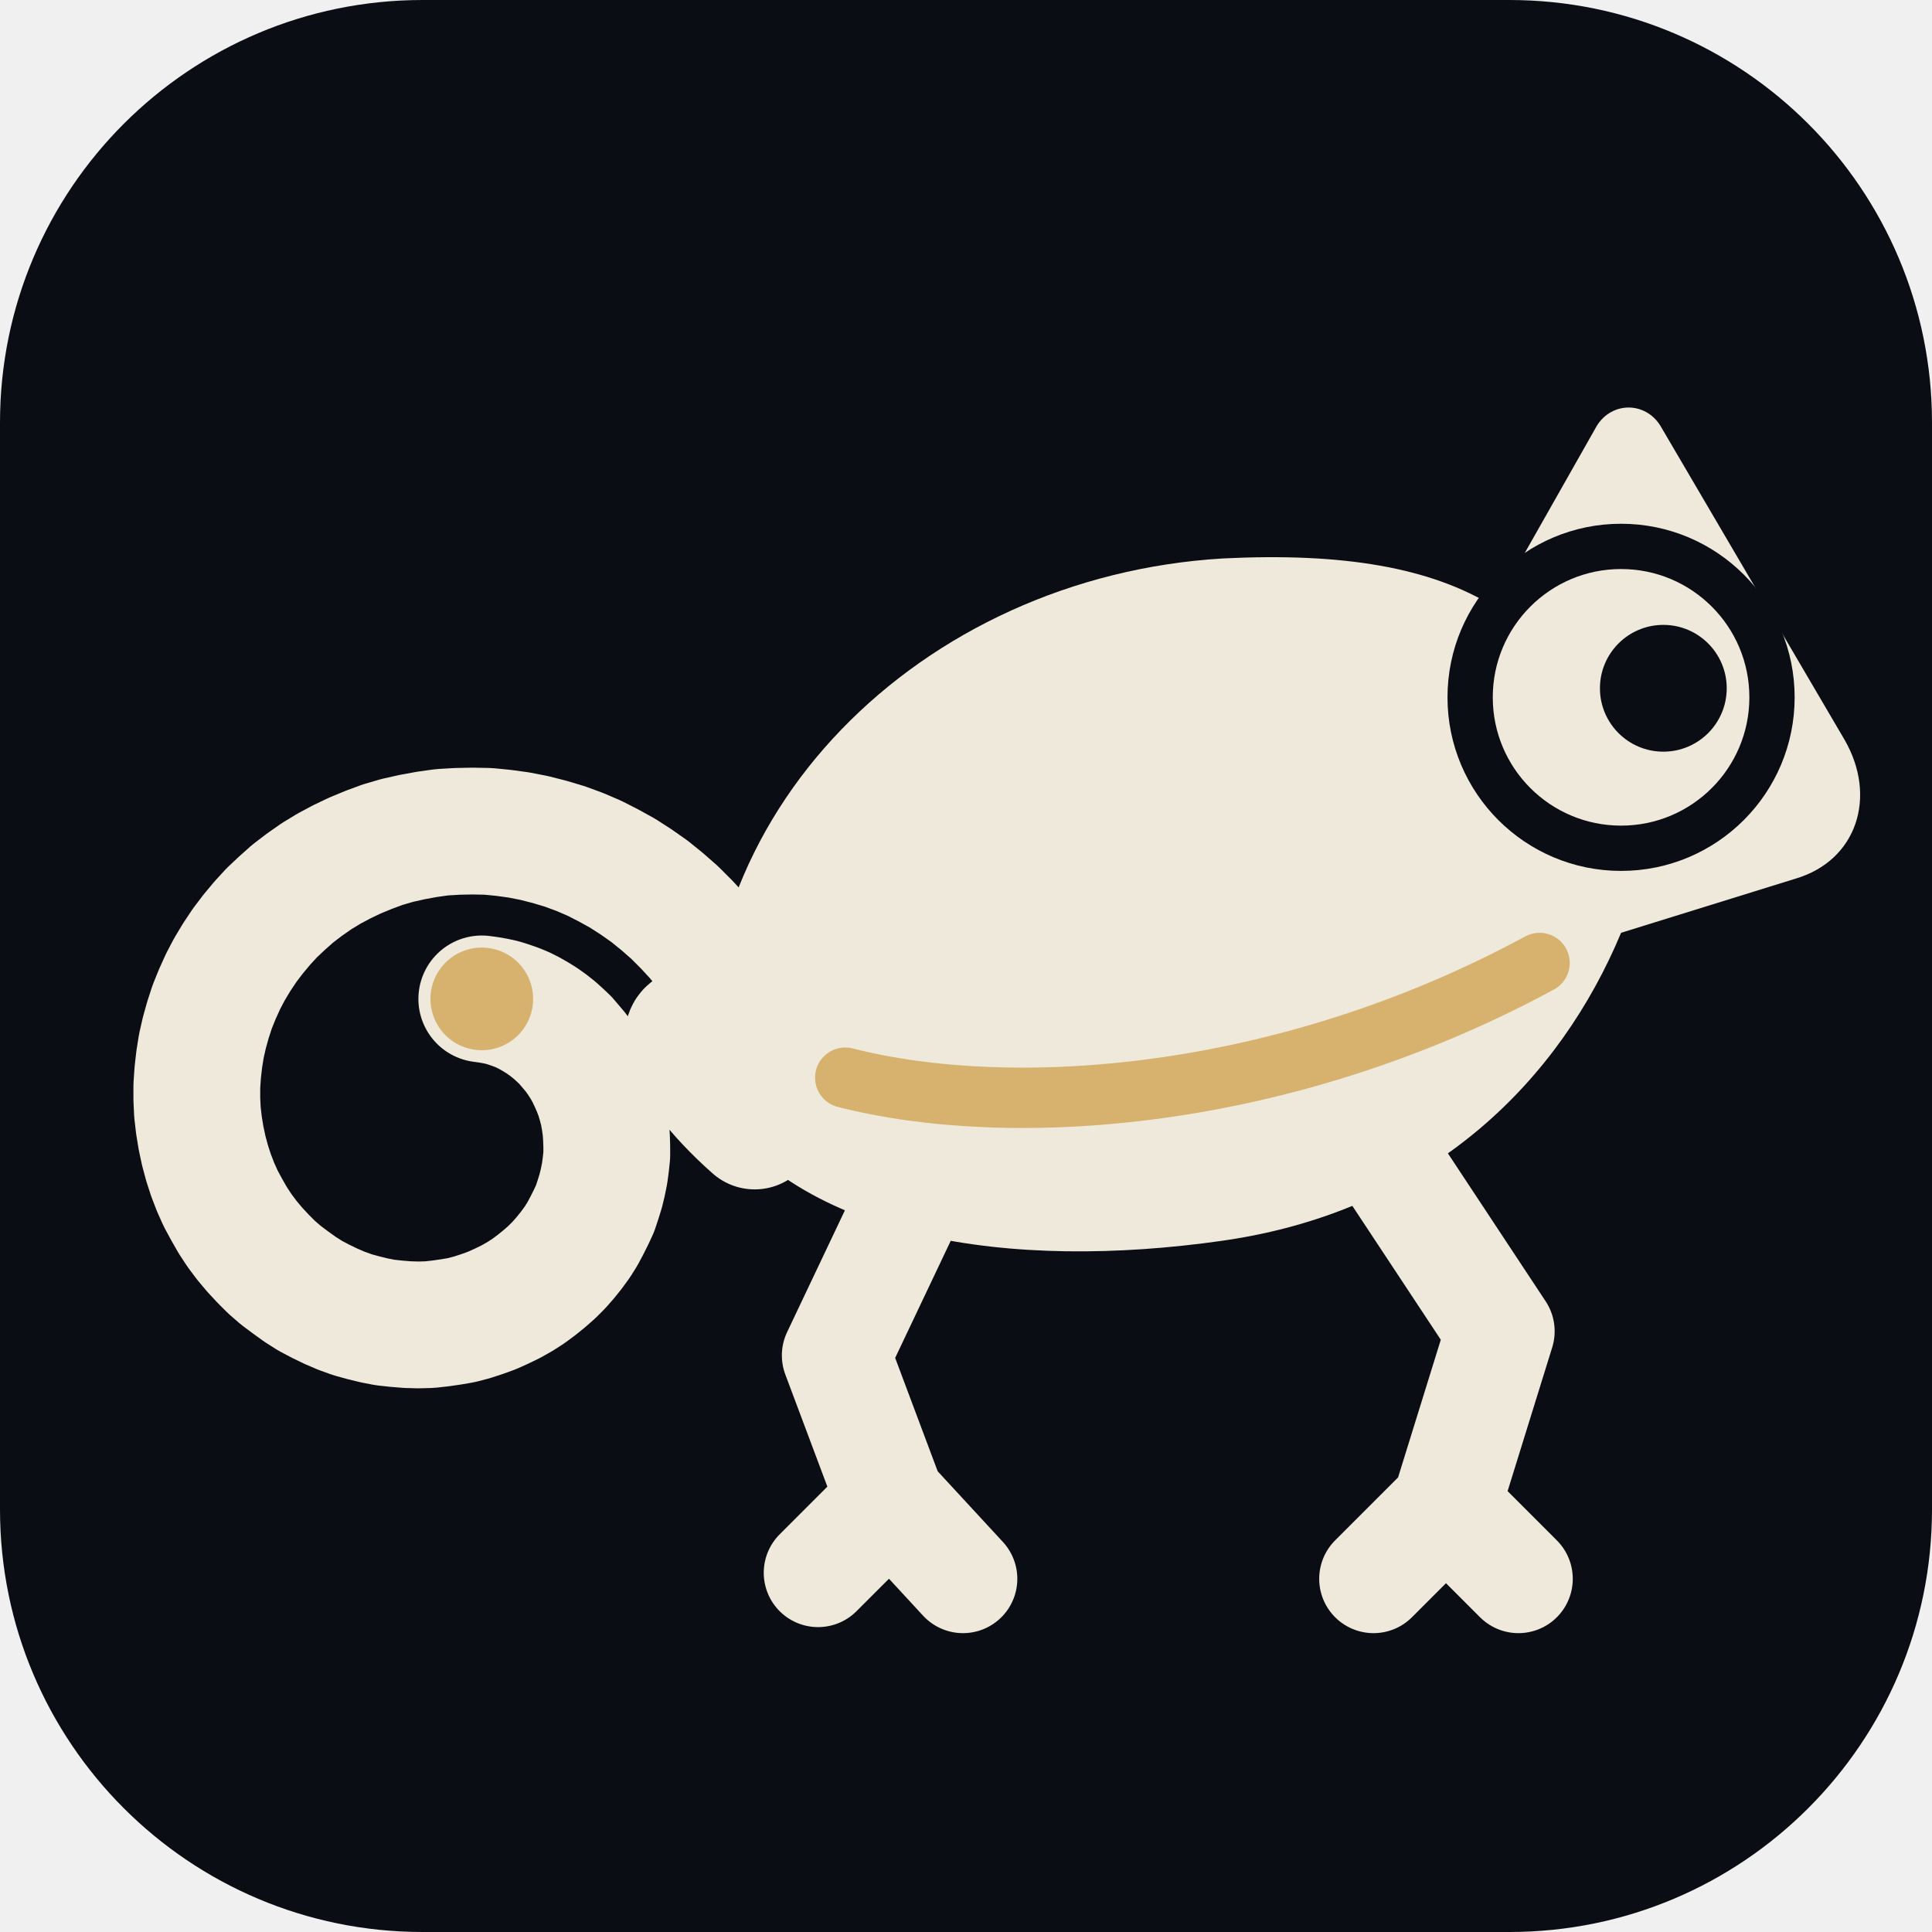
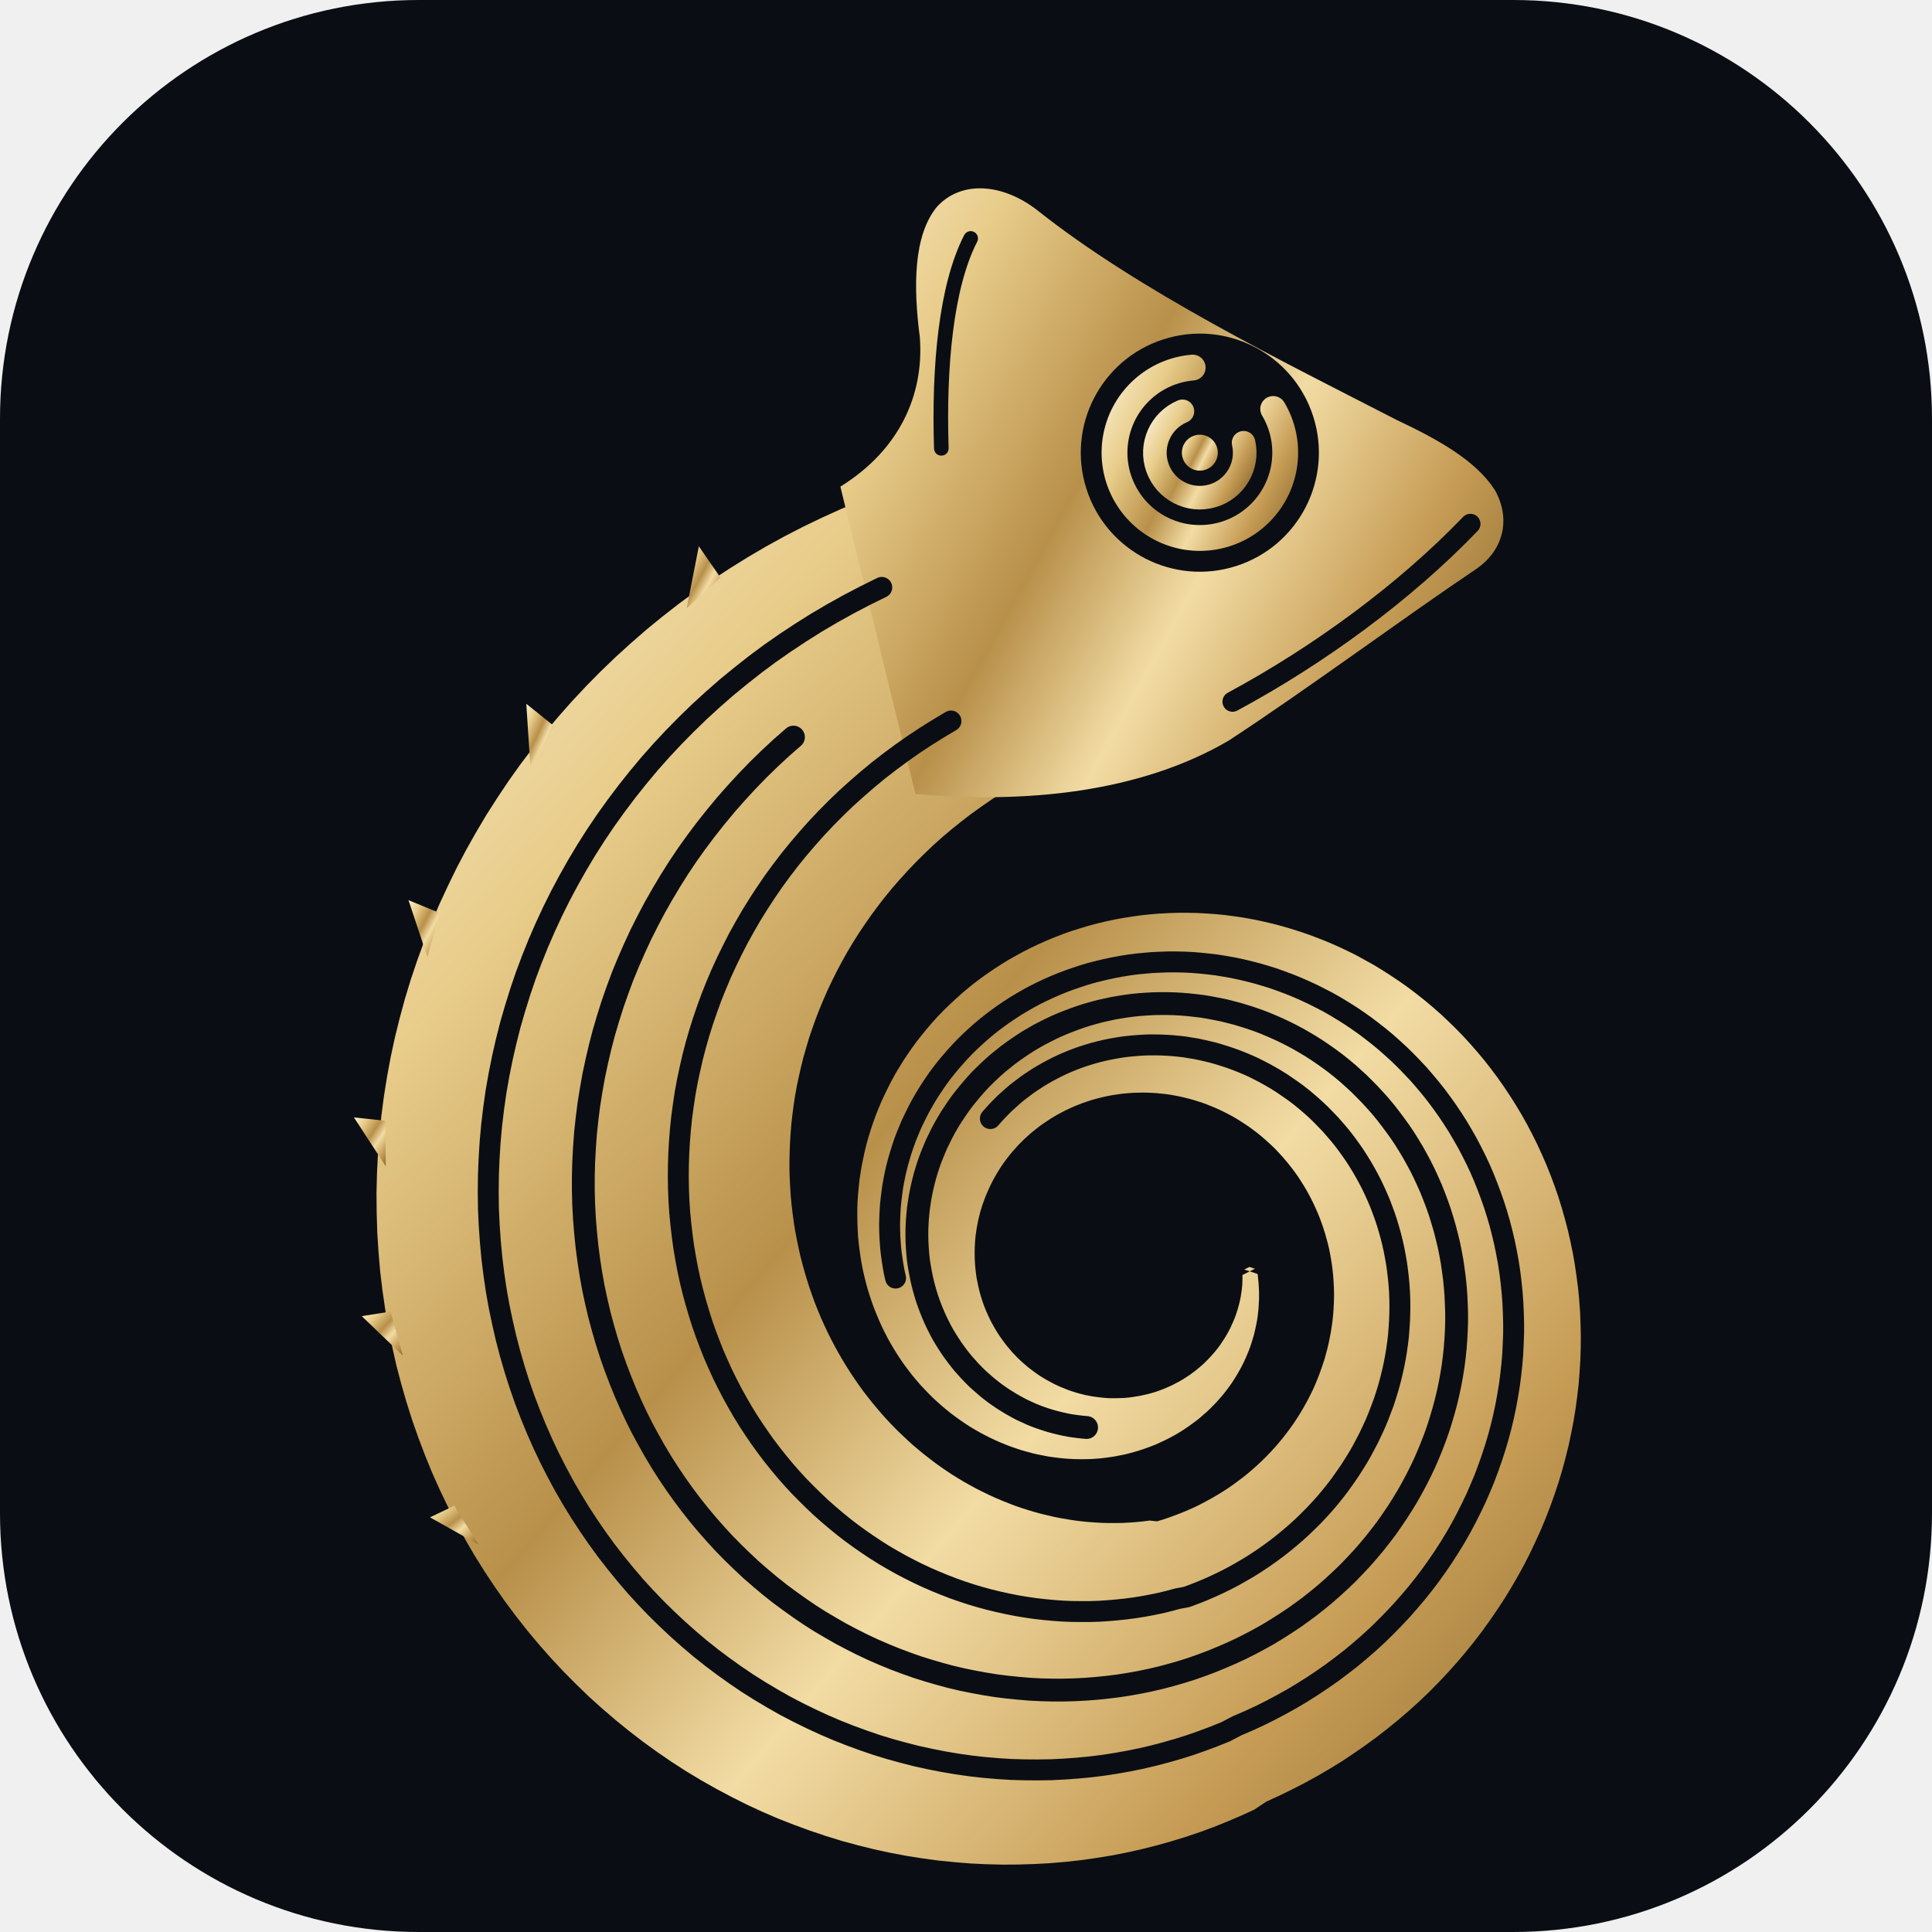
- <svg xmlns="http://www.w3.org/2000/svg" viewBox="0 0 64 64">
-   <rect width="64" height="64" rx="14" fill="#0A0E14" />
-   <g transform="translate(0.5 -1.5)">
-     <path d="M24.5 38.8C22 36.6 21 34 24.88 36.99L24.73 36.43L24.56 35.89L24.36 35.36L24.13 34.85L23.87 34.35L23.59 33.86L23.29 33.40L22.96 32.95L22.61 32.52L22.24 32.12L21.85 31.73L21.44 31.37L21.02 31.03L20.58 30.72L20.13 30.43L19.66 30.17L19.19 29.93L18.70 29.72L18.21 29.54L17.71 29.39L17.20 29.26L16.69 29.16L16.18 29.09L15.67 29.04L15.15 29.03L14.65 29.04L14.14 29.07L13.64 29.14L13.15 29.23L12.66 29.34L12.18 29.48L11.72 29.65L11.26 29.84L10.82 30.05L10.39 30.28L9.98 30.53L9.58 30.81L9.20 31.10L8.84 31.42L8.50 31.74L8.18 32.09L7.88 32.45L7.60 32.82L7.34 33.21L7.10 33.61L6.89 34.01L6.70 34.43L6.53 34.85L6.39 35.28L6.27 35.71L6.17 36.15L6.10 36.59L6.05 37.03L6.02 37.47L6.02 37.91L6.04 38.34L6.09 38.77L6.16 39.20L6.25 39.62L6.36 40.03L6.49 40.43L6.64 40.82L6.81 41.20L7.01 41.57L7.21 41.92L7.44 42.27L7.68 42.59L7.94 42.90L8.22 43.20L8.50 43.48L8.80 43.74L9.12 43.98L9.44 44.21L9.77 44.42L10.11 44.60L10.46 44.77L10.81 44.92L11.17 45.05L11.53 45.15L11.90 45.24L12.26 45.31L12.63 45.35L13.00 45.38L13.36 45.39L13.73 45.38L14.09 45.34L14.44 45.29L14.79 45.23L15.13 45.14L15.47 45.03L15.80 44.91L16.11 44.77L16.42 44.62L16.72 44.45L17.00 44.27L17.27 44.07L17.53 43.86L17.78 43.64L18.01 43.41L18.23 43.16L18.43 42.91L18.62 42.65L18.79 42.38L18.94 42.10L19.08 41.82L19.21 41.54L19.31 41.24L19.40 40.95L19.47 40.66L19.53 40.36L19.57 40.06L19.60 39.77L19.60 39.47L19.59 39.18L19.57 38.89L19.53 38.61L19.48 38.33L19.41 38.06L19.33 37.79L19.23 37.53L19.12 37.28L19.00 37.03L18.87 36.80L18.72 36.57L18.57 36.36L18.40 36.16L18.23 35.96L18.04 35.78L17.85 35.61L17.66 35.46L17.45 35.31L17.24 35.18L17.03 35.06L16.81 34.95L16.59 34.86L16.36 34.78L16.14 34.71L15.91 34.66L15.68 34.62L15.46 34.59" fill="none" stroke="#EFE9DC" stroke-width="4.2" stroke-linecap="round" stroke-linejoin="round" />
-     <circle cx="15.46" cy="34.59" r="1.7" fill="#D6B26E" />
-     <g stroke="#EFE9DC" stroke-width="3.6" stroke-linecap="round" stroke-linejoin="round" fill="none">
-       <path d="M30 40.5L27.2 46.4L29 51.2M29 51.2L26.6 53.6M29 51.2L31.4 53.8" />
-       <path d="M45.5 40L49.2 45.6L47.4 51.4M47.4 51.4L45 53.8M47.4 51.4L49.8 53.8" />
-     </g>
-     <path d="M23 38C22 28.5 30 20.6 40 20C44 19.8 46.9 20.3 49 21.6L52.4 15.6C52.9 14.8 54 14.8 54.5 15.6L60.6 26C61.7 27.9 61 30 59 30.6L53.2 32.4C51.2 37.2 47 41.6 40 42.6C33 43.6 26 42.6 23 38Z" fill="#EFE9DC" />
-     <path d="M27.5 37.2C33 38.6 42 38 50.5 33.4" fill="none" stroke="#D6B26E" stroke-width="2" stroke-linecap="round" />
-     <circle cx="53.2" cy="24.6" r="5" fill="#EFE9DC" stroke="#0A0E14" stroke-width="1.5" />
-     <circle cx="54.6" cy="24.3" r="2.1" fill="#0A0E14" />
+ <svg xmlns="http://www.w3.org/2000/svg" viewBox="-14 -13 203 203">
+   <defs>
+     <linearGradient id="co0-gold" x1="0" y1="0" x2="1" y2="1">
+       <stop offset="0" stop-color="#FBEFD0" />
+       <stop offset="0.22" stop-color="#E8CC8A" />
+       <stop offset="0.45" stop-color="#B8904A" />
+       <stop offset="0.62" stop-color="#F2DCA4" />
+       <stop offset="0.82" stop-color="#C69C55" />
+       <stop offset="1" stop-color="#8C6A30" />
+     </linearGradient>
+     <mask id="co0-cut" maskUnits="userSpaceOnUse" x="-40" y="-40" width="280" height="280">
+       <rect x="-40" y="-40" width="280" height="280" fill="#fff" />
+       <g fill="none" stroke="#000" stroke-linecap="round">
+         <path d="M78.65 48.72L76.89 49.59L75.15 50.50L73.44 51.45L71.76 52.44L70.11 53.48L68.49 54.55L66.90 55.66L65.35 56.81L63.84 58.00L62.35 59.22L60.91 60.48L59.50 61.77L58.13 63.10L56.80 64.45L55.50 65.84L54.25 67.25L53.04 68.70L51.87 70.17L50.74 71.67L49.65 73.19L48.61 74.73L47.61 76.30L46.66 77.89L45.75 79.50L44.88 81.13L44.06 82.78L43.29 84.44L42.56 86.12L41.88 87.81L41.24 89.52L40.66 91.23L40.12 92.96L39.62 94.69L39.18 96.43L38.78 98.18L38.43 99.93L38.12 101.69L37.87 103.45L37.66 105.21L37.50 106.97L37.39 108.73L37.32 110.48L37.30 112.23L37.32 113.97L37.40 115.71L37.52 117.44L37.68 119.16L37.89 120.87L38.14 122.57L38.44 124.26L38.79 125.93L39.17 127.59L39.60 129.23L40.07 130.85L40.58 132.46L41.13 134.04L41.73 135.61L42.36 137.15L43.03 138.67L43.74 140.17L44.49 141.64L45.27 143.09L46.09 144.51L46.94 145.90L47.83 147.26L48.75 148.60L49.70 149.91L50.69 151.18L51.70 152.42L52.74 153.64L53.82 154.82L54.91 155.96L56.04 157.07L57.19 158.15L58.36 159.19L59.55 160.20L60.77 161.17L62.01 162.10L63.27 163.00L64.54 163.86L65.84 164.68L67.15 165.46L68.47 166.21L69.81 166.91L71.17 167.58L72.53 168.21L73.90 168.80L75.29 169.35L76.68 169.86L78.08 170.34L79.49 170.77L80.90 171.16L82.31 171.52L83.73 171.83L85.15 172.11L86.57 172.35L87.99 172.55L89.41 172.71L90.82 172.83L92.24 172.92L93.65 172.96L95.05 172.97L96.44 172.95L97.83 172.88L99.21 172.78L100.58 172.65L101.94 172.48L103.29 172.27L104.63 172.03L105.96 171.76L107.27 171.45L108.56 171.11L109.85 170.74L111.11 170.34L112.36 169.90L113.59 169.44L114.80 168.95L115.96 168.34L117.15 167.83L118.32 167.29L119.47 166.72L120.60 166.12L121.72 165.50L122.81 164.85L123.87 164.18L124.92 163.48L125.95 162.76L126.95 162.01L127.93 161.25L128.88 160.46L129.81 159.65L130.72 158.82L131.60 157.96L132.45 157.09L133.28 156.21L134.08 155.30L134.86 154.38L135.61 153.44L136.33 152.49L137.02 151.52L137.69 150.54L138.33 149.54L138.94 148.54L139.52 147.52L140.07 146.49L140.59 145.45L141.09 144.41L141.55 143.35L141.99 142.29L142.39 141.22L142.77 140.14L143.12 139.06L143.44 137.98L143.73 136.89L143.99 135.80L144.22 134.71L144.42 133.61L144.60 132.52L144.74 131.42L144.86 130.33L144.95 129.24L145.00 128.15L145.04 127.06L145.04 125.98L145.01 124.91L144.96 123.83L144.88 122.77L144.77 121.71L144.64 120.66L144.48 119.61L144.29 118.58L144.08 117.55L143.84 116.54L143.58 115.53L143.29 114.54L142.98 113.56L142.64 112.59L142.28 111.63L141.90 110.68L141.50 109.75L141.07 108.84L140.62 107.94L140.15 107.05L139.66 106.19L139.15 105.33L138.62 104.50L138.07 103.68L137.50 102.88L136.92 102.10L136.31 101.33L135.69 100.59L135.06 99.86L134.40 99.16L133.73 98.47L133.05 97.80L132.35 97.16L131.64 96.53L130.92 95.93L130.18 95.35L129.44 94.79L128.68 94.25L127.91 93.73L127.13 93.24L126.34 92.76L125.55 92.31L124.74 91.89L123.93 91.48L123.11 91.10L122.29 90.74L121.45 90.40L120.62 90.09L119.78 89.79L118.94 89.53L118.09 89.28L117.24 89.06L116.39 88.86L115.54 88.68L114.68 88.53L113.83 88.39L112.98 88.29L112.12 88.20L111.27 88.13L110.42 88.09L109.58 88.07L108.74 88.07L107.90 88.10L107.06 88.14L106.24 88.21L105.41 88.29L104.59 88.40L103.78 88.53L102.98 88.68L102.18 88.85L101.39 89.04L100.61 89.24L99.84 89.47L99.08 89.72L98.33 89.98L97.59 90.26L96.86 90.56L96.13 90.88L95.43 91.21L94.73 91.56L94.04 91.93L93.37 92.32L92.71 92.71L92.07 93.13L91.43 93.56L90.82 94.00L90.21 94.46L89.62 94.93L89.05 95.41L88.49 95.91L87.94 96.42L87.42 96.93L86.90 97.47L86.41 98.01L85.93 98.56L85.46 99.12L85.01 99.69L84.58 100.27L84.17 100.86L83.77 101.46L83.39 102.06L83.03 102.67L82.68 103.29L82.36 103.91L82.05 104.54L81.75 105.17L81.48 105.81L81.22 106.45L80.98 107.10L80.76 107.75L80.56 108.40L80.37 109.05L80.20 109.71L80.05 110.36L79.92 111.02L79.80 111.68L79.71 112.34L79.63 112.99L79.56 113.65L79.52 114.30L79.49 114.96L79.47 115.61L79.48 116.26L79.50 116.90L79.54 117.54L79.59 118.18L79.66 118.81L79.75 119.44L79.85 120.06L79.96 120.68L80.10 121.29" stroke-width="2.2" />
+         <path d="M69.37 64.45L68.09 65.57L66.85 66.72L65.64 67.90L64.47 69.11L63.34 70.34L62.24 71.59L61.18 72.87L60.15 74.17L59.16 75.49L58.21 76.82L57.30 78.18L56.43 79.56L55.60 80.95L54.80 82.36L54.05 83.78L53.33 85.21L52.66 86.66L52.02 88.12L51.42 89.58L50.87 91.06L50.35 92.55L49.88 94.04L49.44 95.54L49.05 97.04L48.70 98.54L48.38 100.05L48.11 101.56L47.87 103.07L47.68 104.58L47.52 106.09L47.41 107.60L47.33 109.10L47.29 110.60L47.29 112.10L47.33 113.58L47.41 115.06L47.53 116.53L47.68 118.00L47.87 119.45L48.09 120.89L48.35 122.32L48.65 123.73L48.98 125.14L49.35 126.52L49.75 127.90L50.18 129.25L50.65 130.59L51.15 131.91L51.68 133.22L52.24 134.50L52.83 135.77L53.45 137.01L54.11 138.23L54.79 139.44L55.49 140.61L56.23 141.77L56.99 142.90L57.78 144.01L58.59 145.09L59.43 146.15L60.29 147.18L61.17 148.18L62.07 149.16L63.00 150.11L63.95 151.03L64.91 151.93L65.90 152.79L66.90 153.63L67.92 154.44L68.96 155.21L70.01 155.96L71.07 156.68L72.15 157.37L73.25 158.02L74.35 158.65L75.47 159.24L76.60 159.81L77.73 160.34L78.88 160.84L80.03 161.31L81.20 161.75L82.36 162.16L83.54 162.53L84.71 162.87L85.89 163.19L87.08 163.47L88.26 163.71L89.45 163.93L90.64 164.12L91.83 164.27L93.01 164.39L94.20 164.49L95.38 164.55L96.56 164.58L97.73 164.58L98.90 164.55L100.06 164.49L101.22 164.40L102.37 164.28L103.51 164.14L104.65 163.96L105.77 163.76L106.88 163.53L107.99 163.27L109.08 162.98L110.16 162.67L111.23 162.33L112.28 161.96L113.32 161.57L114.34 161.15L115.36 160.71L116.35 160.25L117.33 159.76L118.29 159.25L119.24 158.72L120.16 158.16L121.07 157.58L121.96 156.99L122.83 156.37L123.69 155.73L124.52 155.07L125.33 154.40L126.12 153.70L126.89 152.99L127.64 152.27L128.36 151.52L129.07 150.76L129.75 149.99L130.41 149.20L131.04 148.40L131.66 147.59L132.24 146.76L132.81 145.92L133.35 145.07L133.87 144.22L134.36 143.35L134.83 142.47L135.28 141.58L135.70 140.69L136.09 139.79L136.46 138.88L136.81 137.97L137.13 137.05L137.42 136.13L137.69 135.21L137.94 134.28L138.16 133.35L138.36 132.41L138.53 131.48L138.68 130.55L138.80 129.61L138.90 128.68L138.97 127.75L139.02 126.82L139.05 125.89L139.05 124.97L139.02 124.05L138.98 123.14L138.91 122.23L138.82 121.32L138.70 120.43L138.57 119.53L138.41 118.65L138.23 117.77L138.02 116.91L137.80 116.05L137.55 115.20L137.29 114.36L137.00 113.53L136.69 112.71L136.37 111.90L136.02 111.11L135.66 110.33L135.28 109.56L134.87 108.80L134.46 108.06L134.02 107.33L133.57 106.61L133.10 105.91L132.61 105.23L132.11 104.56L131.60 103.90L131.07 103.26L130.52 102.64L129.96 102.03L129.39 101.45L128.81 100.87L128.21 100.32L127.61 99.78L126.99 99.26L126.36 98.76L125.72 98.28L125.07 97.82L124.41 97.37L123.74 96.94L123.07 96.54L122.39 96.15L121.70 95.78L121.00 95.43L120.30 95.10L119.59 94.79L118.88 94.49L118.16 94.22L117.44 93.97L116.72 93.74L115.99 93.52L115.26 93.33L114.53 93.15L113.79 93.00L113.06 92.86L112.33 92.74L111.59 92.65L110.86 92.57L110.13 92.51L109.40 92.47L108.67 92.45L107.94 92.45L107.22 92.46L106.50 92.50L105.78 92.55L105.07 92.62L104.37 92.71L103.67 92.82L102.97 92.94L102.28 93.09L101.60 93.24L100.92 93.42L100.26 93.61L99.60 93.82L98.94 94.05L98.30 94.29L97.67 94.54L97.04 94.81L96.42 95.10L95.82 95.40L95.22 95.71L94.64 96.04L94.06 96.38L93.50 96.74L92.95 97.11L92.41 97.49L91.88 97.88L91.37 98.29L90.86 98.70L90.37 99.13L89.90 99.57L89.43 100.02L88.98 100.47L88.55 100.94L88.13 101.42L87.72 101.91L87.32 102.40L86.94 102.90L86.58 103.41L86.23 103.93L85.89 104.45L85.57 104.98L85.26 105.52L84.97 106.06L84.70 106.61L84.43 107.16L84.19 107.72L83.96 108.28L83.74 108.84L83.54 109.41L83.36 109.98L83.19 110.55L83.04 111.12L82.90 111.70L82.78 112.27L82.67 112.85L82.58 113.43L82.50 114.00L82.44 114.58L82.39 115.16L82.36 115.73L82.34 116.30L82.34 116.87L82.35 117.44L82.38 118.01L82.42 118.57L82.47 119.13L82.54 119.69L82.63 120.24L82.73 120.78L82.84 121.33L82.96 121.86L83.10 122.39L83.25 122.92L83.41 123.44L83.59 123.95L83.78 124.46L83.98 124.96L84.19 125.45L84.41 125.93L84.65 126.41L84.89 126.88L85.15 127.34L85.42 127.79L85.70 128.23L85.99 128.67L86.29 129.09L86.60 129.51L86.91 129.91L87.24 130.31L87.58 130.69L87.92 131.07L88.27 131.43L88.63 131.79L89.00 132.13L89.38 132.46L89.76 132.79L90.15 133.10L90.54 133.40L90.94 133.68L91.35 133.96L91.76 134.22L92.18 134.48L92.60 134.72L93.02 134.95L93.45 135.17L93.89 135.37L94.32 135.57L94.76 135.75L95.21 135.92L95.65 136.07L96.10 136.22L96.55 136.35L97.00 136.47L97.45 136.58L97.90 136.68L98.36 136.77L98.81 136.84L99.27 136.90L99.72 136.95L100.17 136.99" stroke-width="2.4" />
+         <path d="M85.92 62.76L84.58 63.56L83.27 64.38L81.98 65.23L80.73 66.11L79.50 67.02L78.30 67.95L77.14 68.91L76.01 69.89L74.90 70.89L73.83 71.92L72.79 72.97L71.79 74.03L70.82 75.12L69.88 76.22L68.97 77.34L68.10 78.48L67.26 79.63L66.46 80.80L65.69 81.98L64.95 83.17L64.25 84.38L63.58 85.59L62.95 86.82L62.35 88.05L61.78 89.29L61.25 90.54L60.75 91.79L60.29 93.05L59.86 94.31L59.46 95.58L59.10 96.84L58.77 98.11L58.48 99.38L58.21 100.65L57.98 101.92L57.79 103.19L57.62 104.46L57.49 105.72L57.39 106.98L57.32 108.23L57.28 109.48L57.27 110.72L57.29 111.96L57.34 113.19L57.42 114.41L57.54 115.62L57.68 116.83L57.84 118.02L58.04 119.20L58.26 120.37L58.51 121.53L58.79 122.68L59.10 123.82L59.43 124.94L59.78 126.05L60.16 127.14L60.57 128.22L60.99 129.29L61.45 130.33L61.92 131.37L62.42 132.38L62.94 133.38L63.48 134.36L64.04 135.33L64.62 136.27L65.23 137.20L65.85 138.11L66.49 139.00L67.15 139.87L67.83 140.72L68.52 141.55L69.23 142.36L69.96 143.15L70.71 143.91L71.47 144.66L72.24 145.39L73.03 146.09L73.83 146.77L74.64 147.43L75.47 148.07L76.31 148.68L77.16 149.27L78.02 149.84L78.89 150.39L79.78 150.91L80.67 151.41L81.57 151.88L82.47 152.33L83.39 152.76L84.31 153.16L85.24 153.54L86.17 153.90L87.11 154.23L88.06 154.54L89.00 154.82L89.96 155.08L90.91 155.31L91.87 155.52L92.83 155.71L93.79 155.87L94.75 156.01L95.71 156.12L96.67 156.21L97.63 156.28L98.59 156.32L99.54 156.33L100.50 156.33L101.45 156.30L102.39 156.24L103.33 156.16L104.27 156.06L105.20 155.94L106.13 155.79L107.04 155.62L107.96 155.43L108.86 155.21L109.75 154.97L110.67 154.80L111.54 154.48L112.39 154.14L113.23 153.78L114.05 153.40L114.87 153.00L115.67 152.58L116.45 152.14L117.22 151.69L117.98 151.21L118.72 150.72L119.44 150.21L120.15 149.69L120.84 149.15L121.52 148.59L122.18 148.02L122.82 147.44L123.44 146.84L124.05 146.23L124.64 145.60L125.21 144.97L125.76 144.32L126.29 143.66L126.80 142.99L127.29 142.30L127.77 141.61L128.22 140.91L128.66 140.20L129.07 139.49L129.46 138.76L129.84 138.03L130.19 137.29L130.53 136.55L130.84 135.80L131.13 135.04L131.41 134.29L131.66 133.52L131.89 132.76L132.10 131.99L132.29 131.22L132.46 130.45L132.61 129.67L132.74 128.90L132.85 128.12L132.94 127.35L133.00 126.58L133.05 125.81L133.08 125.04L133.09 124.27L133.08 123.51L133.05 122.75L133.00 121.99L132.93 121.24L132.84 120.49L132.74 119.75L132.61 119.01L132.47 118.28L132.31 117.56L132.13 116.84L131.93 116.13L131.72 115.43L131.49 114.74L131.24 114.06L130.98 113.38L130.70 112.72L130.40 112.06L130.09 111.41L129.76 110.78L129.42 110.16L129.06 109.54L128.69 108.94L128.31 108.35L127.91 107.78L127.50 107.21L127.08 106.66L126.64 106.12L126.19 105.60L125.74 105.09L125.26 104.59L124.78 104.10L124.29 103.63L123.79 103.18L123.28 102.74L122.76 102.31L122.23 101.90L121.69 101.51L121.14 101.13L120.59 100.76L120.03 100.41L119.46 100.08L118.89 99.76L118.31 99.46L117.73 99.17L117.14 98.90L116.54 98.65L115.94 98.41L115.34 98.19L114.74 97.99L114.13 97.80L113.52 97.62L112.91 97.47L112.29 97.33L111.68 97.20L111.06 97.10L110.45 97.00L109.83 96.93L109.21 96.87L108.60 96.83L107.98 96.80L107.37 96.79L106.76 96.79L106.16 96.81L105.55 96.85L104.95 96.90L104.35 96.96L103.76 97.04L103.17 97.14L102.58 97.25L102.01 97.37L101.43 97.51L100.86 97.66L100.30 97.83L99.74 98.01L99.20 98.20L98.65 98.41L98.12 98.63L97.59 98.86L97.07 99.11L96.56 99.37L96.06 99.64L95.57 99.92L95.08 100.21L94.61 100.52L94.14 100.83L93.69 101.16L93.24 101.50L92.80 101.84L92.38 102.20L91.97 102.57L91.56 102.94L91.17 103.33L90.79 103.72L90.42 104.12L90.06 104.53" stroke-width="2.2" />
+         <g transform="translate(95.62 50.50) rotate(-17.79) scale(1.18)">
+           <path d="M38.4 4.8C31 8.8 22 11.8 13.4 13.4" stroke-width="1.8" />
+           <path d="M-4.4 -16C-2.4 -23 .4 -29.6 3.8 -33" stroke-width="1.3" />
+           <circle cx="17.4" cy="-8.6" r="10.6" fill="#000" stroke="none" />
+         </g>
+       </g>
+     </mask>
+   </defs>
+   <rect x="-14" y="-13" width="203" height="203" rx="44" fill="#0A0E14" />
+   <g mask="url(#co0-cut)">
+     <path d="M91.12 35.15L89.14 35.58L86.97 36.11L84.82 36.71L82.69 37.36L80.58 38.06L78.49 38.81L76.42 39.62L74.38 40.48L72.37 41.39L70.38 42.35L68.42 43.36L66.49 44.42L64.60 45.53L62.73 46.69L60.90 47.89L59.10 49.14L57.34 50.43L55.62 51.77L53.93 53.15L52.29 54.58L50.68 56.04L49.12 57.54L47.60 59.08L46.12 60.66L44.69 62.28L43.30 63.93L41.97 65.61L40.67 67.33L39.43 69.07L38.24 70.85L37.09 72.65L36.00 74.49L34.96 76.34L33.97 78.22L33.04 80.13L32.15 82.05L31.32 84.00L30.55 85.96L29.83 87.94L29.16 89.93L28.55 91.94L28.00 93.96L27.50 95.99L27.06 98.02L26.68 100.07L26.35 102.12L26.08 104.17L25.87 106.23L25.71 108.28L25.61 110.34L25.56 112.39L25.58 114.44L25.64 116.48L25.77 118.51L25.94 120.54L26.18 122.55L26.47 124.55L26.81 126.54L27.21 128.51L27.65 130.47L28.16 132.41L28.71 134.32L29.31 136.22L29.97 138.09L30.67 139.94L31.42 141.77L32.22 143.56L33.07 145.33L33.97 147.07L34.90 148.78L35.88 150.46L36.91 152.11L37.98 153.72L39.08 155.29L40.23 156.83L41.41 158.33L42.63 159.79L43.89 161.22L45.18 162.60L46.51 163.94L47.86 165.25L49.25 166.50L50.67 167.72L52.11 168.89L53.58 170.02L55.07 171.10L56.59 172.14L58.13 173.13L59.69 174.07L61.27 174.96L62.87 175.81L64.48 176.62L66.11 177.37L67.75 178.08L69.41 178.73L71.07 179.34L72.74 179.90L74.42 180.42L76.11 180.88L77.80 181.30L79.50 181.67L81.19 181.99L82.89 182.26L84.58 182.49L86.28 182.66L87.97 182.80L89.65 182.88L91.33 182.92L93.00 182.91L94.66 182.86L96.31 182.77L97.95 182.63L99.58 182.45L101.20 182.22L102.80 181.96L104.38 181.65L105.95 181.30L107.50 180.91L109.03 180.48L110.54 180.02L112.03 179.52L113.50 178.98L114.94 178.40L116.37 177.79L117.77 177.15L119.07 176.29L120.45 175.66L121.80 175.00L123.14 174.31L124.45 173.59L125.73 172.84L127.00 172.06L128.23 171.24L129.44 170.40L130.62 169.54L131.78 168.64L132.91 167.72L134.01 166.78L135.08 165.81L136.12 164.82L137.13 163.80L138.11 162.76L139.06 161.70L139.97 160.63L140.86 159.53L141.71 158.42L142.53 157.28L143.32 156.13L144.08 154.97L144.80 153.79L145.49 152.60L146.15 151.40L146.77 150.18L147.35 148.95L147.91 147.72L148.43 146.47L148.91 145.22L149.36 143.96L149.78 142.69L150.16 141.42L150.50 140.15L150.82 138.87L151.09 137.58L151.34 136.30L151.55 135.02L151.72 133.73L151.87 132.45L151.97 131.17L152.05 129.89L152.09 128.62L152.10 127.35L152.07 126.09L152.02 124.83L151.93 123.58L151.81 122.33L151.65 121.10L151.47 119.87L151.26 118.66L151.01 117.46L150.74 116.26L150.43 115.08L150.10 113.92L149.74 112.76L149.35 111.63L148.93 110.50L148.49 109.40L148.01 108.30L147.52 107.23L146.99 106.17L146.45 105.14L145.88 104.12L145.28 103.12L144.66 102.14L144.02 101.18L143.36 100.24L142.67 99.32L141.97 98.42L141.24 97.55L140.50 96.70L139.74 95.87L138.96 95.07L138.16 94.29L137.35 93.53L136.52 92.80L135.67 92.09L134.81 91.41L133.94 90.75L133.05 90.12L132.15 89.52L131.25 88.94L130.33 88.38L129.39 87.86L128.46 87.35L127.51 86.88L126.55 86.43L125.59 86.01L124.62 85.62L123.64 85.25L122.66 84.91L121.68 84.60L120.69 84.31L119.70 84.05L118.71 83.82L117.71 83.61L116.72 83.43L115.72 83.28L114.73 83.15L113.74 83.05L112.75 82.98L111.76 82.93L110.77 82.91L109.79 82.91L108.82 82.94L107.85 82.99L106.88 83.07L105.93 83.17L104.98 83.30L104.03 83.45L103.10 83.62L102.17 83.82L101.26 84.04L100.35 84.28L99.46 84.55L98.57 84.83L97.70 85.14L96.84 85.47L95.99 85.82L95.16 86.19L94.34 86.58L93.53 86.99L92.74 87.42L91.96 87.86L91.20 88.33L90.45 88.81L89.72 89.31L89.01 89.82L88.31 90.35L87.63 90.90L86.97 91.46L86.33 92.04L85.70 92.63L85.09 93.23L84.50 93.84L83.93 94.47L83.38 95.11L82.85 95.76L82.33 96.42L81.84 97.09L81.37 97.77L80.91 98.46L80.48 99.16L80.06 99.86L79.67 100.58L79.30 101.30L78.95 102.02L78.61 102.75L78.30 103.49L78.01 104.22L77.74 104.97L77.49 105.71L77.26 106.46L77.05 107.21L76.86 107.97L76.70 108.72L76.55 109.47L76.42 110.23L76.31 110.98L76.23 111.73L76.16 112.49L76.11 113.23L76.08 113.98L76.08 114.72L76.09 115.46L76.12 116.20L76.16 116.93L76.23 117.65L76.32 118.37L76.42 119.09L76.54 119.80L76.68 120.50L76.84 121.19L77.01 121.88L77.20 122.55L77.41 123.22L77.63 123.88L77.87 124.53L78.13 125.17L78.40 125.81L78.68 126.43L78.98 127.04L79.29 127.64L79.62 128.22L79.96 128.80L80.32 129.37L80.68 129.92L81.06 130.46L81.45 130.98L81.85 131.50L82.27 132.00L82.69 132.49L83.13 132.96L83.57 133.42L84.02 133.87L84.49 134.30L84.96 134.72L85.44 135.12L85.92 135.51L86.42 135.88L86.92 136.24L87.43 136.59L87.94 136.92L88.46 137.23L88.99 137.53L89.52 137.81L90.05 138.08L90.59 138.33L91.13 138.57L91.67 138.79L92.22 139.00L92.77 139.19L93.32 139.37L93.88 139.53L94.43 139.68L94.98 139.81L95.54 139.92L96.09 140.03L96.65 140.11L97.20 140.18L97.75 140.24L98.30 140.28L98.85 140.31L99.40 140.32L99.94 140.32L100.48 140.31L101.01 140.28L101.55 140.24L102.07 140.18L102.60 140.11L103.12 140.03L103.63 139.93L104.14 139.83L104.64 139.71L105.14 139.57L105.63 139.43L106.11 139.27L106.59 139.10L107.05 138.93L107.52 138.74L107.97 138.53L108.42 138.32L108.86 138.10L109.29 137.87L109.71 137.63L110.12 137.38L110.52 137.12L110.92 136.85L111.30 136.57L111.68 136.29L112.05 136.00L112.40 135.69L112.75 135.39L113.09 135.07L113.41 134.75L113.73 134.42L114.03 134.09L114.33 133.75L114.62 133.40L114.89 133.05L115.15 132.70L115.41 132.34L115.65 131.97L115.88 131.60L116.10 131.23L116.31 130.86L116.51 130.48L116.70 130.10L116.88 129.71L117.04 129.33L117.20 128.94L117.35 128.55L117.48 128.16L117.60 127.77L117.72 127.38L117.82 126.98L117.91 126.59L117.99 126.20L118.07 125.81L118.13 125.42L118.18 125.02L118.22 124.64L118.25 124.25L118.27 123.86L118.29 123.48L118.29 123.09L118.29 122.71L118.27 122.33L118.25 121.96L118.22 121.59L118.18 121.22L118.14 120.86L116.74 120.39L117.28 120.12L117.86 120.31L116.54 120.97L116.55 121.31L116.54 121.64L116.53 121.97L116.50 122.30L116.46 122.63L116.41 122.96L116.36 123.29L116.29 123.62L116.22 123.94L116.13 124.27L116.04 124.59L115.94 124.91L115.83 125.23L115.71 125.55L115.58 125.86L115.44 126.17L115.30 126.48L115.14 126.79L114.98 127.09L114.81 127.38L114.63 127.68L114.44 127.96L114.25 128.25L114.05 128.53L113.84 128.80L113.62 129.07L113.39 129.33L113.16 129.59L112.92 129.84L112.67 130.09L112.42 130.33L112.16 130.56L111.89 130.79L111.62 131.01L111.34 131.22L111.06 131.43L110.77 131.62L110.47 131.82L110.17 132.00L109.86 132.18L109.55 132.34L109.23 132.51L108.91 132.66L108.59 132.80L108.26 132.94L107.92 133.07L107.59 133.19L107.25 133.30L106.90 133.40L106.56 133.49L106.20 133.57L105.85 133.65L105.50 133.71L105.14 133.77L104.78 133.82L104.42 133.86L104.06 133.89L103.69 133.90L103.33 133.91L102.96 133.91L102.60 133.91L102.23 133.89L101.86 133.86L101.50 133.82L101.13 133.77L100.77 133.72L100.40 133.65L100.04 133.58L99.68 133.49L99.32 133.40L98.96 133.29L98.61 133.18L98.26 133.06L97.91 132.92L97.56 132.78L97.21 132.63L96.87 132.47L96.54 132.30L96.20 132.12L95.88 131.94L95.55 131.74L95.23 131.54L94.92 131.33L94.61 131.10L94.30 130.87L94.00 130.64L93.71 130.39L93.42 130.14L93.14 129.88L92.86 129.61L92.59 129.33L92.33 129.05L92.08 128.75L91.83 128.46L91.59 128.15L91.36 127.84L91.13 127.52L90.91 127.19L90.70 126.86L90.50 126.53L90.31 126.18L90.12 125.84L89.95 125.48L89.78 125.12L89.62 124.76L89.47 124.39L89.33 124.02L89.20 123.64L89.08 123.26L88.97 122.88L88.87 122.49L88.78 122.10L88.70 121.70L88.62 121.31L88.56 120.91L88.51 120.50L88.47 120.10L88.44 119.69L88.42 119.28L88.41 118.88L88.41 118.47L88.42 118.06L88.44 117.64L88.47 117.23L88.51 116.82L88.57 116.41L88.63 116.00L88.71 115.59L88.79 115.18L88.89 114.77L88.99 114.37L89.11 113.97L89.24 113.56L89.38 113.17L89.53 112.77L89.69 112.38L89.86 111.99L90.04 111.60L90.23 111.22L90.43 110.84L90.64 110.47L90.86 110.10L91.09 109.73L91.33 109.37L91.58 109.02L91.84 108.67L92.11 108.33L92.39 107.99L92.68 107.67L92.97 107.34L93.28 107.03L93.59 106.72L93.92 106.42L94.25 106.12L94.59 105.84L94.94 105.56L95.29 105.29L95.66 105.03L96.03 104.78L96.41 104.53L96.79 104.30L97.19 104.07L97.59 103.86L97.99 103.65L98.40 103.46L98.82 103.27L99.24 103.10L99.67 102.93L100.11 102.78L100.55 102.63L100.99 102.50L101.44 102.38L101.89 102.27L102.35 102.17L102.81 102.08L103.27 102.01L103.74 101.94L104.21 101.89L104.68 101.85L105.16 101.82L105.63 101.81L106.11 101.80L106.59 101.81L107.07 101.83L107.55 101.86L108.03 101.91L108.52 101.96L109.00 102.03L109.48 102.12L109.96 102.21L110.44 102.32L110.92 102.44L111.39 102.57L111.86 102.72L112.34 102.87L112.80 103.04L113.27 103.23L113.73 103.42L114.19 103.63L114.64 103.85L115.09 104.08L115.54 104.32L115.98 104.58L116.41 104.85L116.84 105.13L117.27 105.42L117.68 105.72L118.09 106.03L118.50 106.36L118.89 106.70L119.28 107.05L119.66 107.40L120.04 107.77L120.40 108.16L120.76 108.55L121.10 108.95L121.44 109.36L121.77 109.78L122.09 110.21L122.40 110.65L122.69 111.10L122.98 111.56L123.26 112.03L123.52 112.50L123.78 112.99L124.02 113.48L124.25 113.98L124.47 114.48L124.68 115.00L124.87 115.52L125.05 116.05L125.22 116.58L125.37 117.12L125.52 117.66L125.65 118.21L125.76 118.77L125.86 119.33L125.95 119.90L126.02 120.46L126.08 121.04L126.12 121.61L126.15 122.19L126.17 122.77L126.17 123.35L126.15 123.94L126.12 124.53L126.08 125.11L126.02 125.70L125.94 126.29L125.85 126.88L125.74 127.47L125.62 128.06L125.49 128.64L125.33 129.23L125.17 129.81L124.98 130.39L124.78 130.97L124.57 131.55L124.34 132.12L124.10 132.69L123.84 133.25L123.56 133.81L123.27 134.36L122.96 134.91L122.64 135.45L122.31 135.98L121.96 136.51L121.59 137.03L121.21 137.55L120.82 138.05L120.41 138.55L119.99 139.04L119.55 139.52L119.10 139.99L118.64 140.45L118.16 140.90L117.67 141.34L117.17 141.77L116.65 142.19L116.12 142.59L115.58 142.99L115.03 143.37L114.46 143.74L113.89 144.09L113.30 144.43L112.70 144.76L112.09 145.08L111.48 145.38L110.85 145.66L110.21 145.93L109.56 146.18L108.91 146.42L108.24 146.65L107.57 146.85L106.79 146.77L106.08 146.86L105.37 146.93L104.66 146.98L103.94 147.02L103.23 147.03L102.51 147.03L101.79 147.01L101.08 146.97L100.36 146.92L99.65 146.85L98.93 146.76L98.22 146.65L97.51 146.53L96.80 146.39L96.10 146.23L95.40 146.06L94.70 145.87L94.00 145.66L93.31 145.44L92.62 145.20L91.94 144.94L91.27 144.67L90.59 144.38L89.93 144.08L89.27 143.76L88.61 143.43L87.97 143.08L87.32 142.72L86.69 142.34L86.06 141.95L85.44 141.54L84.83 141.12L84.22 140.68L83.63 140.23L83.04 139.77L82.46 139.29L81.88 138.80L81.32 138.29L80.77 137.77L80.22 137.24L79.68 136.69L79.16 136.13L78.64 135.56L78.14 134.97L77.64 134.37L77.16 133.76L76.68 133.14L76.22 132.50L75.77 131.85L75.33 131.19L74.90 130.51L74.48 129.82L74.08 129.12L73.69 128.41L73.31 127.69L72.94 126.95L72.59 126.20L72.25 125.44L71.93 124.67L71.62 123.89L71.33 123.09L71.05 122.29L70.79 121.47L70.54 120.64L70.31 119.80L70.09 118.95L69.90 118.09L69.72 117.22L69.55 116.34L69.41 115.45L69.29 114.56L69.18 113.65L69.09 112.73L69.03 111.80L68.98 110.87L68.95 109.93L68.95 108.98L68.97 108.02L69.01 107.05L69.07 106.08L69.15 105.10L69.26 104.12L69.39 103.13L69.54 102.14L69.72 101.14L69.93 100.14L70.16 99.13L70.41 98.12L70.70 97.11L71.00 96.10L71.34 95.09L71.70 94.08L72.09 93.07L72.51 92.06L72.95 91.05L73.43 90.04L73.93 89.04L74.46 88.04L75.02 87.04L75.61 86.05L76.23 85.07L76.88 84.10L77.56 83.13L78.26 82.18L79.00 81.23L79.77 80.29L80.57 79.37L81.40 78.46L82.26 77.56L83.15 76.68L84.06 75.81L85.01 74.96L85.99 74.13L87.00 73.32L88.03 72.53L89.10 71.76L90.19 71.01L91.31 70.28L92.46 69.58L93.64 68.90L94.84 68.24L96.07 67.62L97.33 67.02L98.61 66.45L100.12 65.86Z" fill="url(#co0-gold)" />
+     <path d="M-14 -15.5C-8 -17 -4.4 -21 -3.2 -26C-2.4 -30.4 -1 -34.8 1.8 -36.6C4.6 -38.2 8 -36.8 10.2 -33.6C16.6 -24 27 -14 35 -6C38 -3.2 40.6 -.4 41.4 2.6C42 5.6 40.4 8 37.6 8.8C30 11 20 14.4 12 16.6C3 18.6 -7 16.4 -16 12.6Z" fill="url(#co0-gold)" transform="translate(95.62 50.50) rotate(-17.79) scale(1.18)" />
+     <path d="M61.71 47.70L59.43 44.40L58.15 50.92Z" fill="url(#co0-gold)" />
+     <path d="M44.24 63.31L41.30 60.95L41.72 67.40Z" fill="url(#co0-gold)" />
+     <path d="M32.19 82.93L28.92 81.58L30.91 87.56Z" fill="url(#co0-gold)" />
+     <path d="M26.48 104.76L23.19 104.41L26.54 109.56Z" fill="url(#co0-gold)" />
+     <path d="M27.04 124.81L24.01 125.29L28.33 129.44Z" fill="url(#co0-gold)" />
+     <path d="M33.74 145.21L31.18 146.43L36.27 149.29Z" fill="url(#co0-gold)" />
+   </g>
+   <g transform="translate(95.62 50.50) rotate(-17.79) scale(1.18) translate(17.4 -8.6)">
+     <path d="M7.41 -1.71A7.6 7.6 0 1 1 1.71 -7.41" fill="none" stroke="url(#co0-gold)" stroke-width="2.3" stroke-linecap="round" />
+     <path d="M3.98 0.35A4 4 0 1 1 -0.35 -3.98" fill="none" stroke="url(#co0-gold)" stroke-width="2.1" stroke-linecap="round" />
+     <circle r="1.6" fill="url(#co0-gold)" />
  </g>
</svg>
